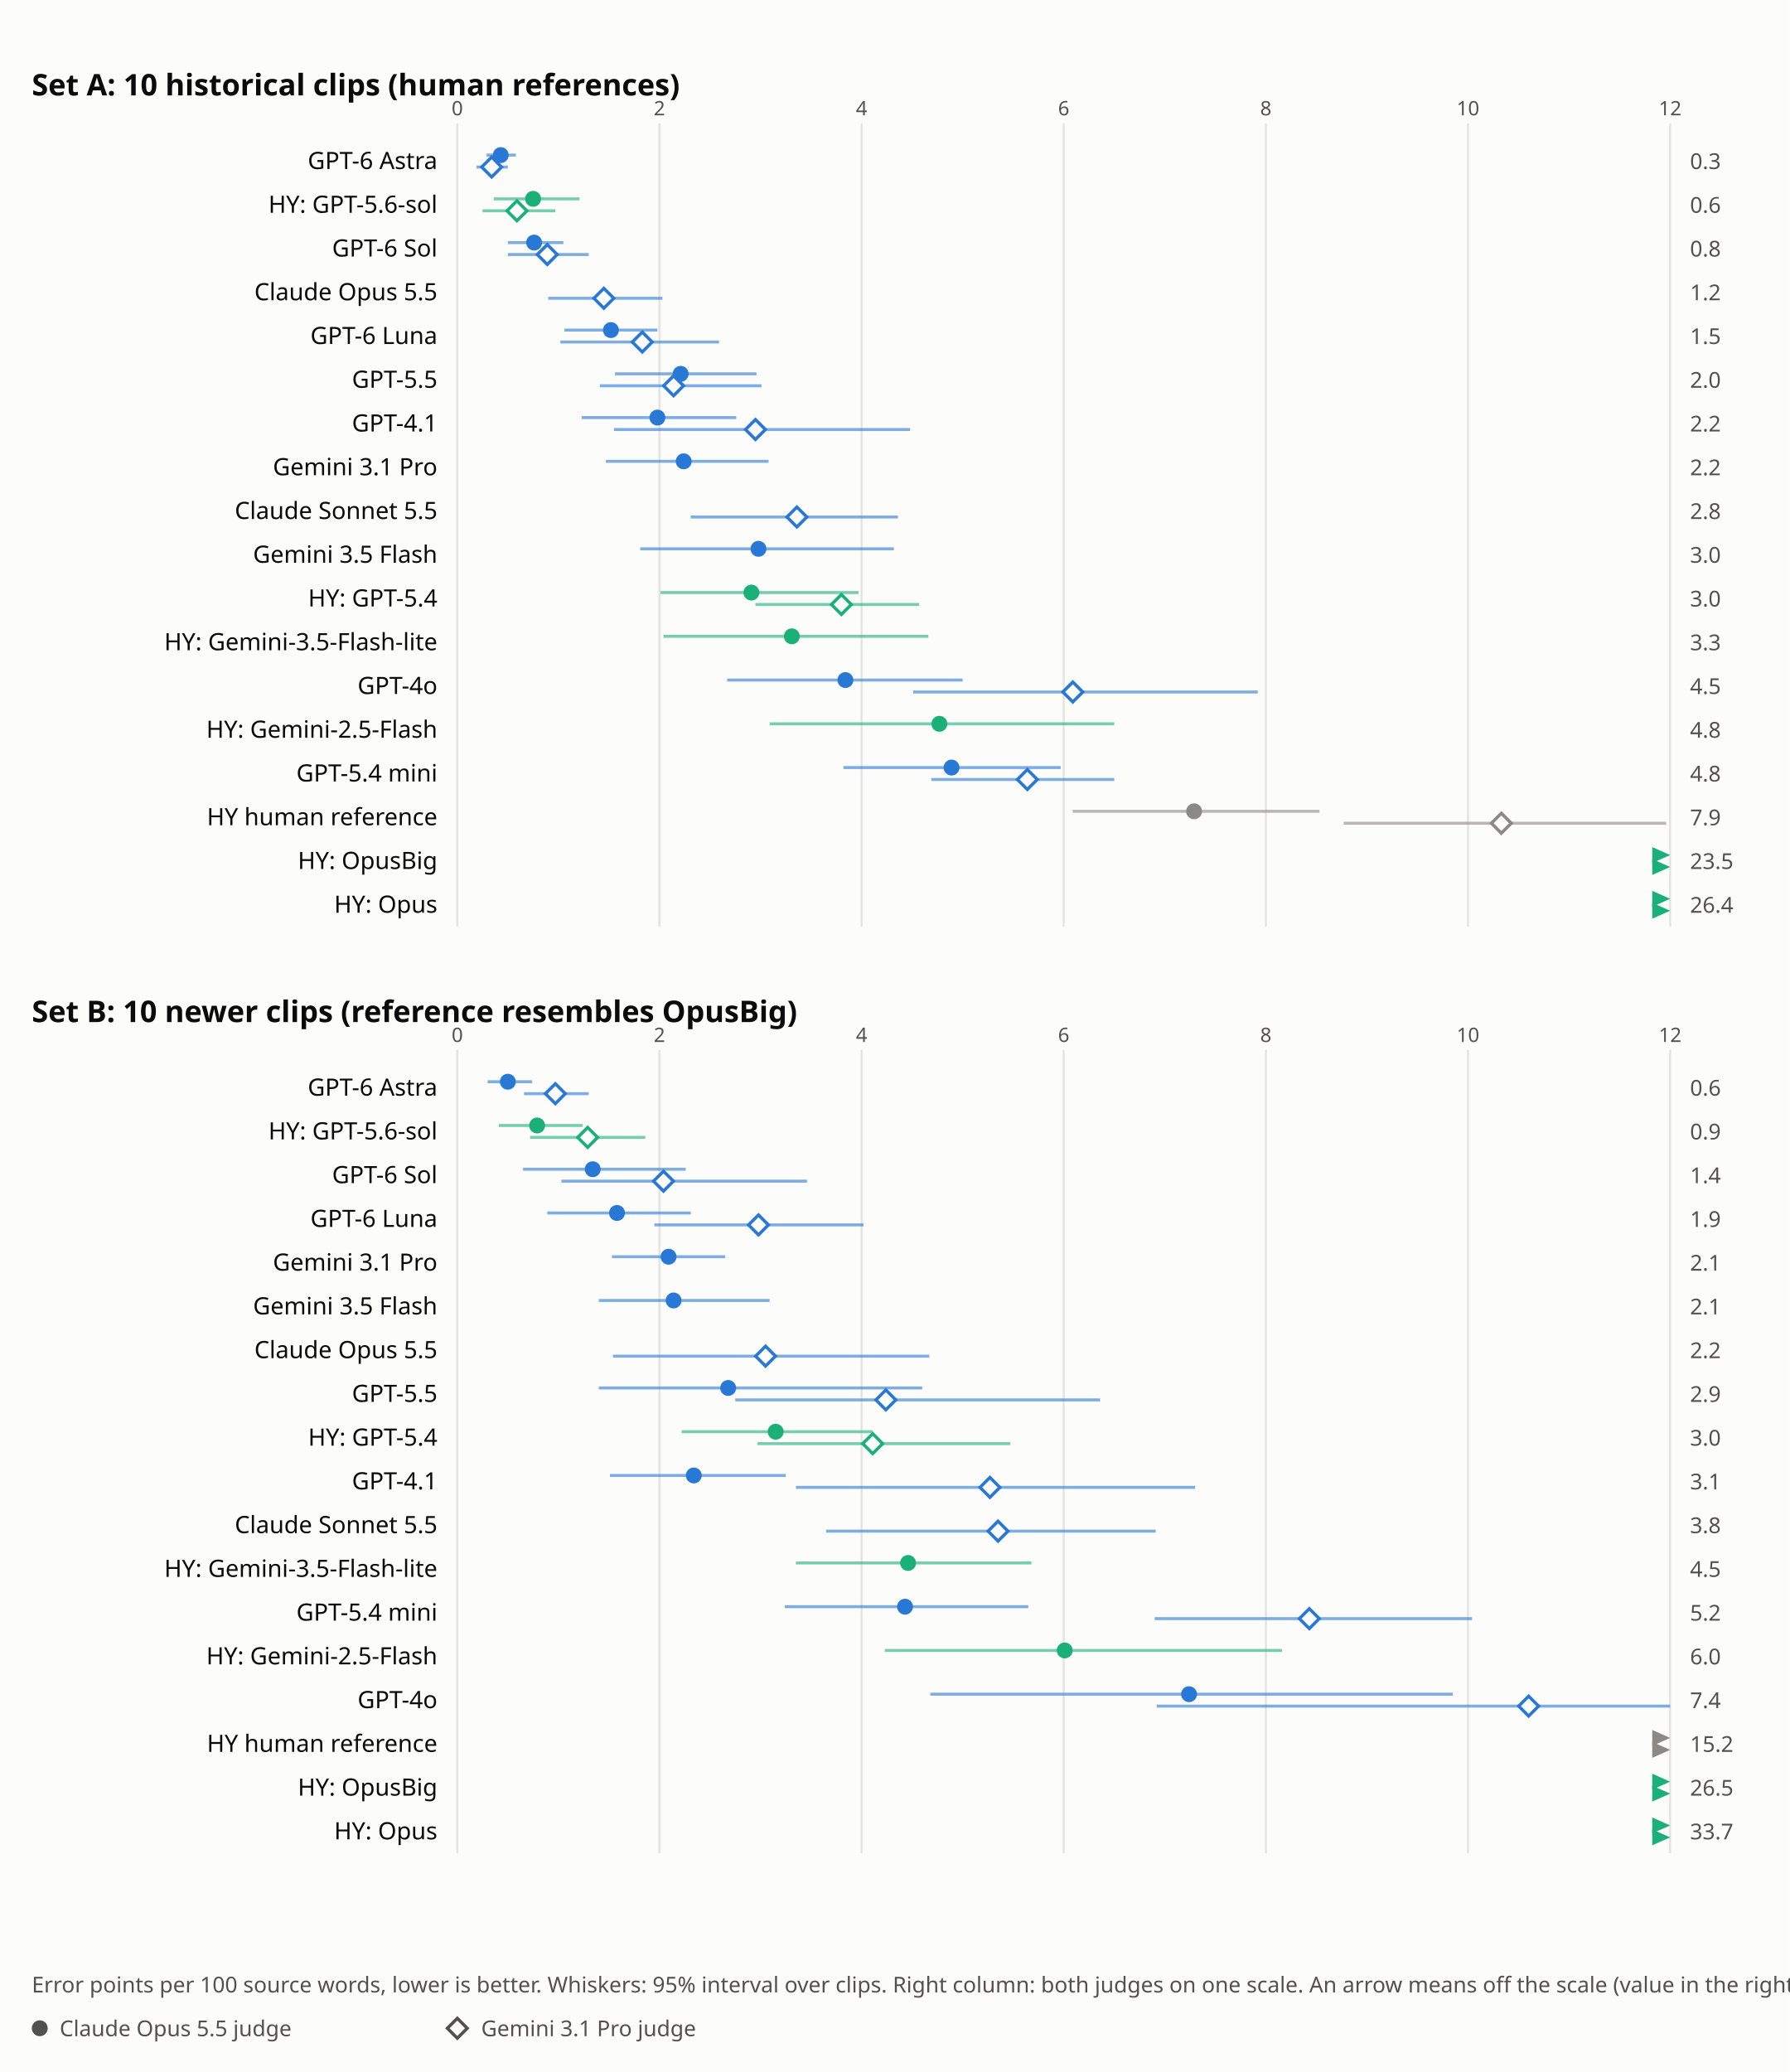
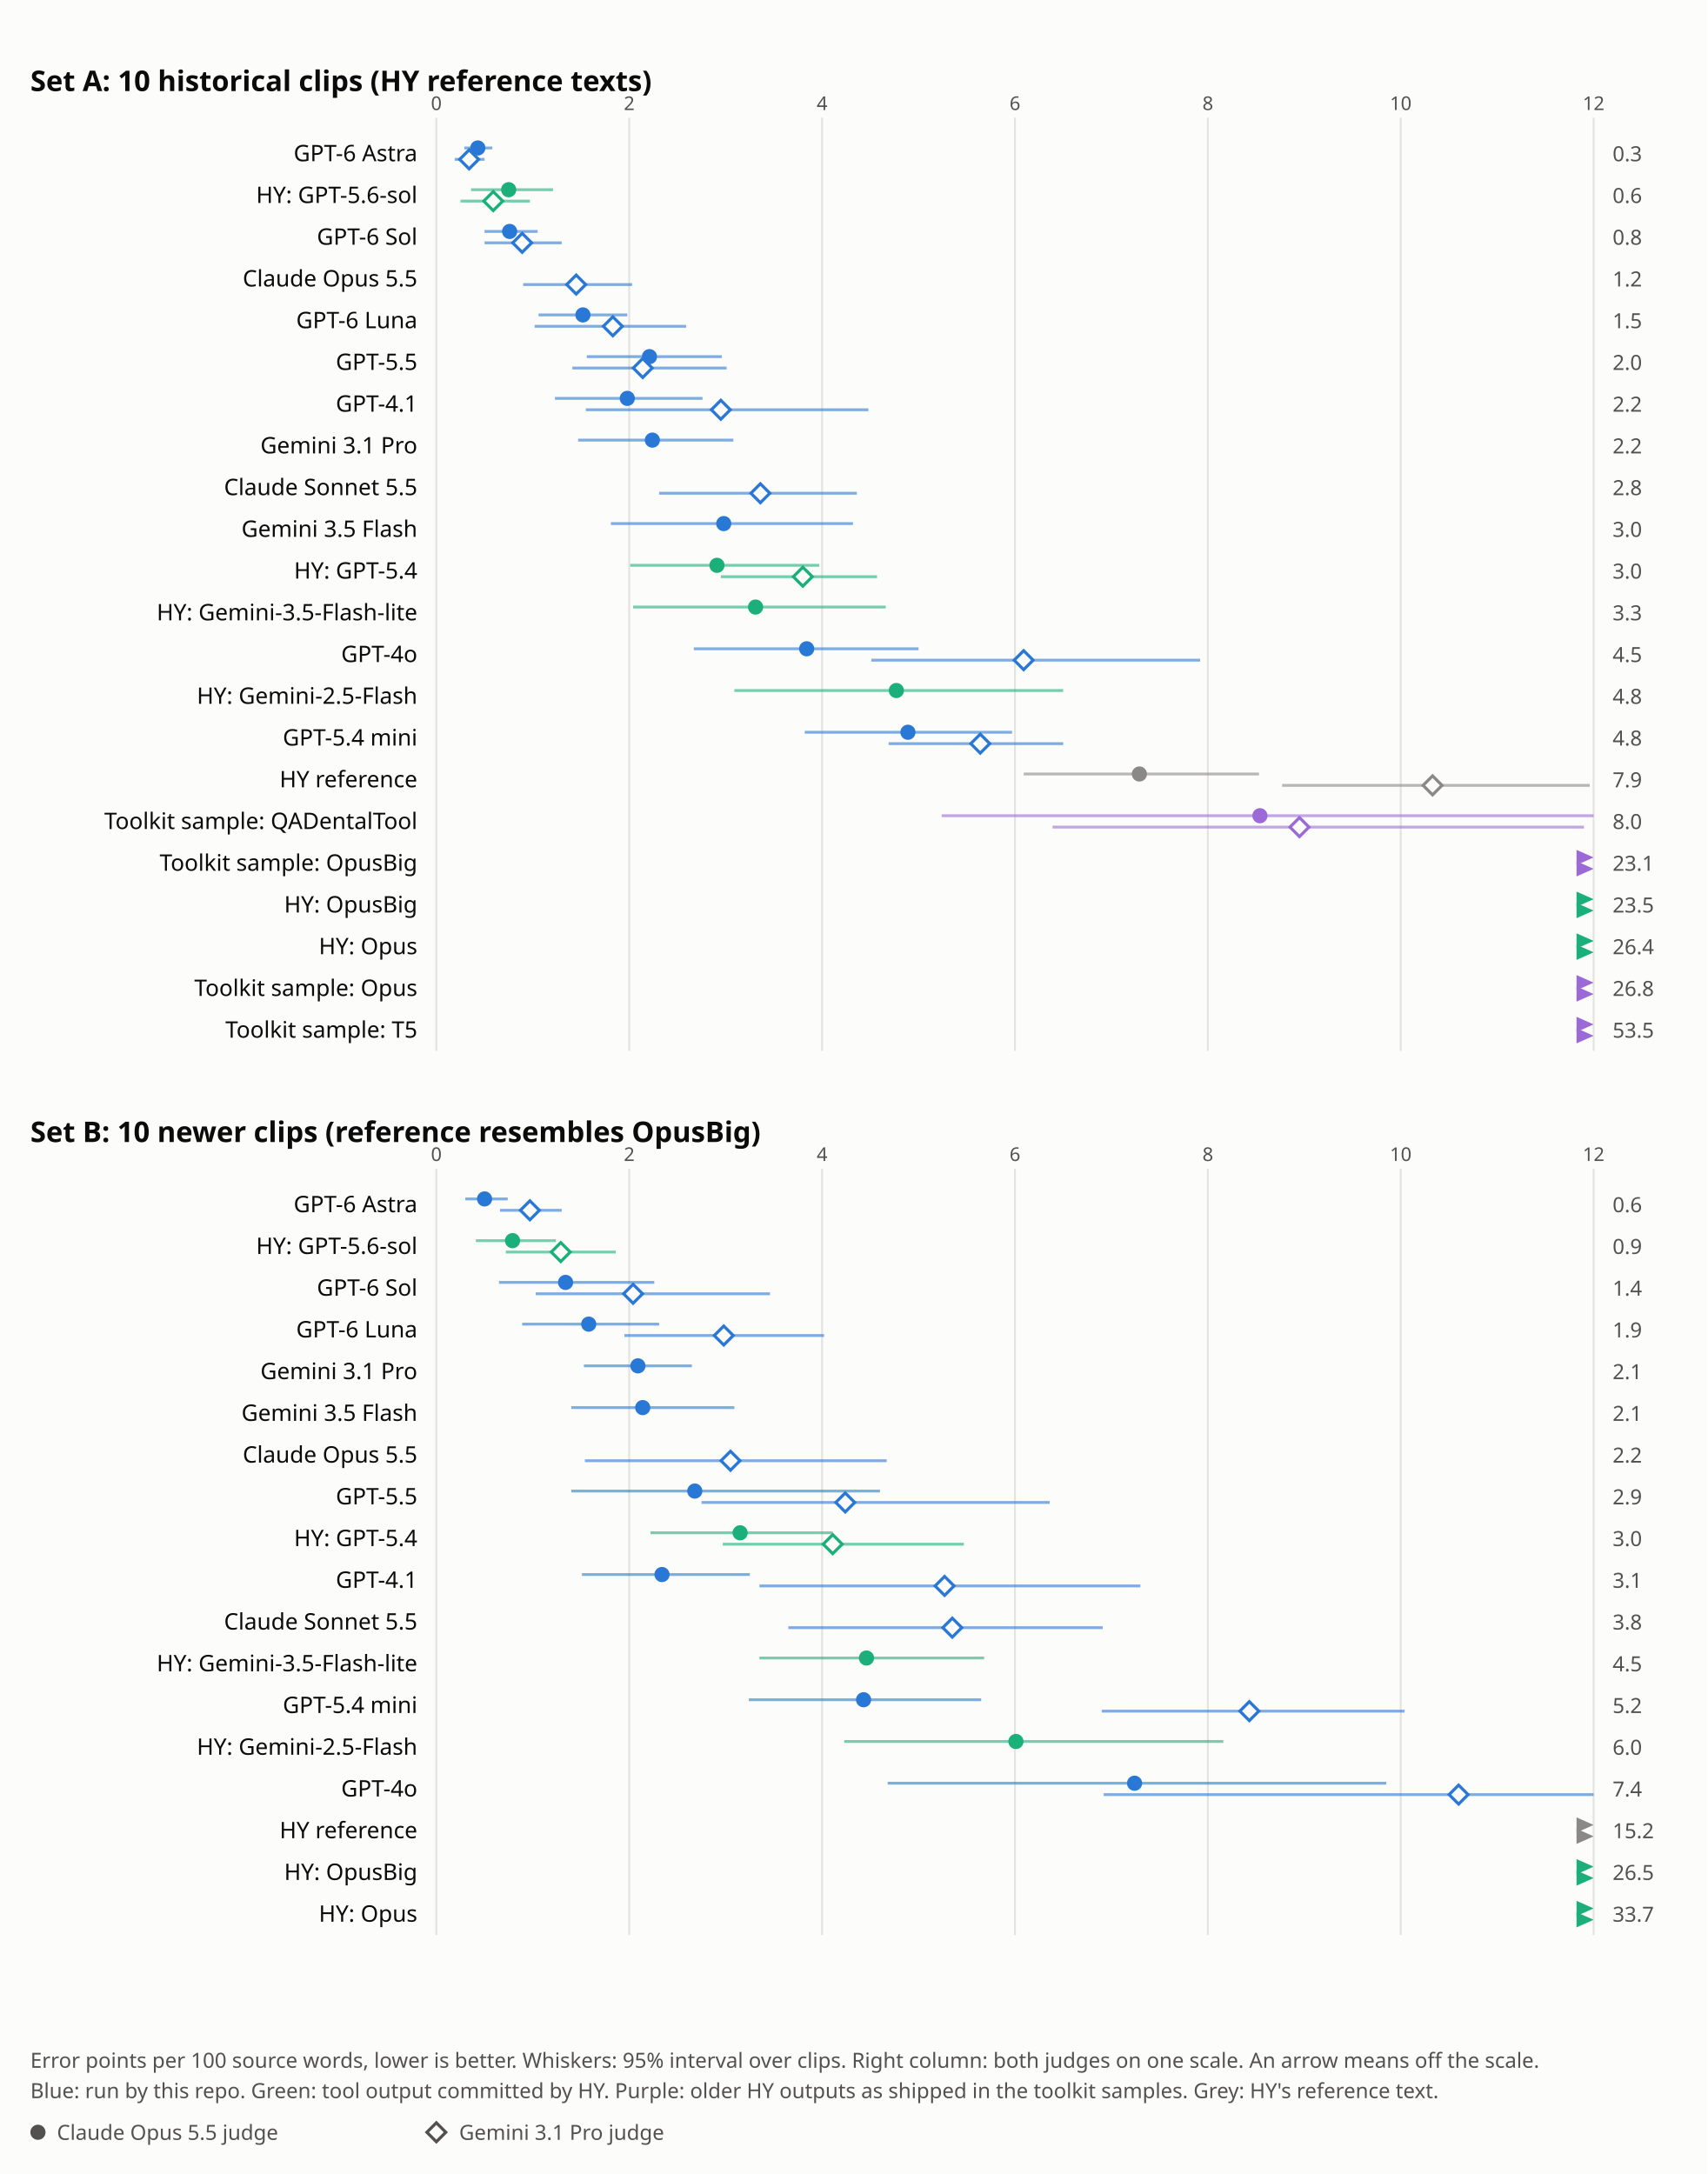
- <svg xmlns="http://www.w3.org/2000/svg" viewBox="0 0 900 1042" role="img" aria-label="MQM error points per 100 source words by model, per judge, sets A and B" font-family="system-ui, sans-serif">
+ <svg xmlns="http://www.w3.org/2000/svg" viewBox="0 0 900 1146" role="img" aria-label="MQM error points per 100 source words by model, per judge, sets A and B" font-family="system-ui, sans-serif">
  <rect width="100%" height="100%" fill="#fcfcfb" />
-   <text x="16" y="48" font-size="15" font-weight="600" fill="#0b0b0b">Set A: 10 historical clips (human references)</text>
-   <line x1="230.0" y1="62" x2="230.0" y2="466" stroke="#e4e3df" />
+   <text x="16" y="48" font-size="15" font-weight="600" fill="#0b0b0b">Set A: 10 historical clips (HY reference texts)</text>
+   <line x1="230.0" y1="62" x2="230.0" y2="554" stroke="#e4e3df" />
  <text x="230.0" y="58" font-size="10" fill="#52514e" text-anchor="middle">0</text>
-   <line x1="331.667" y1="62" x2="331.667" y2="466" stroke="#e4e3df" />
+   <line x1="331.667" y1="62" x2="331.667" y2="554" stroke="#e4e3df" />
  <text x="331.667" y="58" font-size="10" fill="#52514e" text-anchor="middle">2</text>
-   <line x1="433.333" y1="62" x2="433.333" y2="466" stroke="#e4e3df" />
+   <line x1="433.333" y1="62" x2="433.333" y2="554" stroke="#e4e3df" />
  <text x="433.333" y="58" font-size="10" fill="#52514e" text-anchor="middle">4</text>
-   <line x1="535.0" y1="62" x2="535.0" y2="466" stroke="#e4e3df" />
+   <line x1="535.0" y1="62" x2="535.0" y2="554" stroke="#e4e3df" />
  <text x="535.0" y="58" font-size="10" fill="#52514e" text-anchor="middle">6</text>
-   <line x1="636.667" y1="62" x2="636.667" y2="466" stroke="#e4e3df" />
+   <line x1="636.667" y1="62" x2="636.667" y2="554" stroke="#e4e3df" />
  <text x="636.667" y="58" font-size="10" fill="#52514e" text-anchor="middle">8</text>
-   <line x1="738.333" y1="62" x2="738.333" y2="466" stroke="#e4e3df" />
+   <line x1="738.333" y1="62" x2="738.333" y2="554" stroke="#e4e3df" />
  <text x="738.333" y="58" font-size="10" fill="#52514e" text-anchor="middle">10</text>
-   <line x1="840.0" y1="62" x2="840.0" y2="466" stroke="#e4e3df" />
+   <line x1="840.0" y1="62" x2="840.0" y2="554" stroke="#e4e3df" />
  <text x="840.0" y="58" font-size="10" fill="#52514e" text-anchor="middle">12</text>
  <text x="220" y="85.0" font-size="12" fill="#0b0b0b" text-anchor="end">GPT-6 Astra</text>
  <line x1="244.742" y1="78.0" x2="259.483" y2="78.0" stroke="#2a78d6" stroke-width="1.5" opacity="0.6" />
  <circle cx="251.858" cy="78.0" r="4" fill="#2a78d6" />
  <line x1="239.658" y1="84.0" x2="255.417" y2="84.0" stroke="#2a78d6" stroke-width="1.5" opacity="0.6" />
  <path d="M247.283 79.0 L252.283 84.0 L247.283 89.0 L242.283 84.0 Z" fill="#fcfcfb" stroke="#2a78d6" stroke-width="1.6" />
  <text x="850" y="85.0" font-size="11" fill="#52514e">0.3</text>
  <text x="220" y="107.0" font-size="12" fill="#0b0b0b" text-anchor="end">HY: GPT-5.6-sol</text>
  <line x1="248.3" y1="100.0" x2="291.508" y2="100.0" stroke="#1baf7a" stroke-width="1.5" opacity="0.6" />
  <circle cx="268.125" cy="100.0" r="4" fill="#1baf7a" />
  <line x1="242.708" y1="106.0" x2="279.308" y2="106.0" stroke="#1baf7a" stroke-width="1.5" opacity="0.6" />
  <path d="M259.992 101.0 L264.992 106.0 L259.992 111.0 L254.992 106.0 Z" fill="#fcfcfb" stroke="#1baf7a" stroke-width="1.6" />
  <text x="850" y="107.0" font-size="11" fill="#52514e">0.6</text>
  <text x="220" y="129.0" font-size="12" fill="#0b0b0b" text-anchor="end">GPT-6 Sol</text>
  <line x1="255.417" y1="122.0" x2="283.375" y2="122.0" stroke="#2a78d6" stroke-width="1.5" opacity="0.6" />
  <circle cx="268.633" cy="122.0" r="4" fill="#2a78d6" />
  <line x1="255.417" y1="128.0" x2="296.083" y2="128.0" stroke="#2a78d6" stroke-width="1.5" opacity="0.6" />
  <path d="M275.242 123.0 L280.242 128.0 L275.242 133.0 L270.242 128.0 Z" fill="#fcfcfb" stroke="#2a78d6" stroke-width="1.6" />
  <text x="850" y="129.0" font-size="11" fill="#52514e">0.8</text>
  <text x="220" y="151.0" font-size="12" fill="#0b0b0b" text-anchor="end">Claude Opus 5.5</text>
  <line x1="275.75" y1="150.0" x2="333.192" y2="150.0" stroke="#2a78d6" stroke-width="1.5" opacity="0.6" />
  <path d="M303.708 145.0 L308.708 150.0 L303.708 155.0 L298.708 150.0 Z" fill="#fcfcfb" stroke="#2a78d6" stroke-width="1.6" />
  <text x="850" y="151.0" font-size="11" fill="#52514e">1.2</text>
  <text x="220" y="173.0" font-size="12" fill="#0b0b0b" text-anchor="end">GPT-6 Luna</text>
  <line x1="283.883" y1="166.0" x2="330.65" y2="166.0" stroke="#2a78d6" stroke-width="1.5" opacity="0.6" />
  <circle cx="307.267" cy="166.0" r="4" fill="#2a78d6" />
  <line x1="281.85" y1="172.0" x2="361.658" y2="172.0" stroke="#2a78d6" stroke-width="1.5" opacity="0.6" />
  <path d="M323.025 167.0 L328.025 172.0 L323.025 177.0 L318.025 172.0 Z" fill="#fcfcfb" stroke="#2a78d6" stroke-width="1.6" />
  <text x="850" y="173.0" font-size="11" fill="#52514e">1.5</text>
  <text x="220" y="195.0" font-size="12" fill="#0b0b0b" text-anchor="end">GPT-5.5</text>
  <line x1="309.3" y1="188.0" x2="380.467" y2="188.0" stroke="#2a78d6" stroke-width="1.5" opacity="0.6" />
  <circle cx="342.342" cy="188.0" r="4" fill="#2a78d6" />
  <line x1="301.675" y1="194.0" x2="383.008" y2="194.0" stroke="#2a78d6" stroke-width="1.5" opacity="0.6" />
  <path d="M338.783 189.0 L343.783 194.0 L338.783 199.0 L333.783 194.0 Z" fill="#fcfcfb" stroke="#2a78d6" stroke-width="1.6" />
  <text x="850" y="195.0" font-size="11" fill="#52514e">2.0</text>
  <text x="220" y="217.0" font-size="12" fill="#0b0b0b" text-anchor="end">GPT-4.1</text>
  <line x1="292.525" y1="210.0" x2="370.3" y2="210.0" stroke="#2a78d6" stroke-width="1.5" opacity="0.6" />
  <circle cx="330.65" cy="210.0" r="4" fill="#2a78d6" />
  <line x1="308.792" y1="216.0" x2="457.733" y2="216.0" stroke="#2a78d6" stroke-width="1.5" opacity="0.6" />
  <path d="M379.958 211.0 L384.958 216.0 L379.958 221.0 L374.958 216.0 Z" fill="#fcfcfb" stroke="#2a78d6" stroke-width="1.6" />
  <text x="850" y="217.0" font-size="11" fill="#52514e">2.2</text>
  <text x="220" y="239.0" font-size="12" fill="#0b0b0b" text-anchor="end">Gemini 3.1 Pro</text>
  <line x1="304.725" y1="232.0" x2="386.567" y2="232.0" stroke="#2a78d6" stroke-width="1.5" opacity="0.6" />
  <circle cx="343.867" cy="232.0" r="4" fill="#2a78d6" />
  <text x="850" y="239.0" font-size="11" fill="#52514e">2.2</text>
  <text x="220" y="261.0" font-size="12" fill="#0b0b0b" text-anchor="end">Claude Sonnet 5.5</text>
  <line x1="347.425" y1="260.0" x2="451.633" y2="260.0" stroke="#2a78d6" stroke-width="1.5" opacity="0.6" />
  <path d="M400.8 255.0 L405.8 260.0 L400.8 265.0 L395.8 260.0 Z" fill="#fcfcfb" stroke="#2a78d6" stroke-width="1.6" />
  <text x="850" y="261.0" font-size="11" fill="#52514e">2.8</text>
  <text x="220" y="283.0" font-size="12" fill="#0b0b0b" text-anchor="end">Gemini 3.5 Flash</text>
  <line x1="322.008" y1="276.0" x2="449.6" y2="276.0" stroke="#2a78d6" stroke-width="1.5" opacity="0.6" />
  <circle cx="381.483" cy="276.0" r="4" fill="#2a78d6" />
  <text x="850" y="283.0" font-size="11" fill="#52514e">3.0</text>
  <text x="220" y="305.0" font-size="12" fill="#0b0b0b" text-anchor="end">HY: GPT-5.4</text>
  <line x1="332.175" y1="298.0" x2="431.808" y2="298.0" stroke="#1baf7a" stroke-width="1.5" opacity="0.6" />
  <circle cx="377.925" cy="298.0" r="4" fill="#1baf7a" />
  <line x1="379.958" y1="304.0" x2="462.308" y2="304.0" stroke="#1baf7a" stroke-width="1.5" opacity="0.6" />
  <path d="M423.167 299.0 L428.167 304.0 L423.167 309.0 L418.167 304.0 Z" fill="#fcfcfb" stroke="#1baf7a" stroke-width="1.6" />
  <text x="850" y="305.0" font-size="11" fill="#52514e">3.0</text>
  <text x="220" y="327.0" font-size="12" fill="#0b0b0b" text-anchor="end">HY: Gemini-3.5-Flash-lite</text>
  <line x1="333.7" y1="320.0" x2="466.883" y2="320.0" stroke="#1baf7a" stroke-width="1.5" opacity="0.6" />
  <circle cx="398.258" cy="320.0" r="4" fill="#1baf7a" />
  <text x="850" y="327.0" font-size="11" fill="#52514e">3.3</text>
  <text x="220" y="349.0" font-size="12" fill="#0b0b0b" text-anchor="end">GPT-4o</text>
  <line x1="365.725" y1="342.0" x2="484.167" y2="342.0" stroke="#2a78d6" stroke-width="1.5" opacity="0.6" />
  <circle cx="425.2" cy="342.0" r="4" fill="#2a78d6" />
  <line x1="459.258" y1="348.0" x2="632.6" y2="348.0" stroke="#2a78d6" stroke-width="1.5" opacity="0.6" />
  <path d="M539.575 343.0 L544.575 348.0 L539.575 353.0 L534.575 348.0 Z" fill="#fcfcfb" stroke="#2a78d6" stroke-width="1.6" />
  <text x="850" y="349.0" font-size="11" fill="#52514e">4.5</text>
  <text x="220" y="371.0" font-size="12" fill="#0b0b0b" text-anchor="end">HY: Gemini-2.5-Flash</text>
  <line x1="387.075" y1="364.0" x2="560.417" y2="364.0" stroke="#1baf7a" stroke-width="1.5" opacity="0.6" />
  <circle cx="472.475" cy="364.0" r="4" fill="#1baf7a" />
  <text x="850" y="371.0" font-size="11" fill="#52514e">4.8</text>
  <text x="220" y="393.0" font-size="12" fill="#0b0b0b" text-anchor="end">GPT-5.4 mini</text>
  <line x1="424.183" y1="386.0" x2="533.475" y2="386.0" stroke="#2a78d6" stroke-width="1.5" opacity="0.6" />
  <circle cx="478.575" cy="386.0" r="4" fill="#2a78d6" />
  <line x1="468.408" y1="392.0" x2="560.417" y2="392.0" stroke="#2a78d6" stroke-width="1.5" opacity="0.6" />
  <path d="M516.7 387.0 L521.7 392.0 L516.7 397.0 L511.7 392.0 Z" fill="#fcfcfb" stroke="#2a78d6" stroke-width="1.6" />
  <text x="850" y="393.0" font-size="11" fill="#52514e">4.8</text>
-   <text x="220" y="415.0" font-size="12" fill="#0b0b0b" text-anchor="end">HY human reference</text>
+   <text x="220" y="415.0" font-size="12" fill="#0b0b0b" text-anchor="end">HY reference</text>
  <line x1="539.575" y1="408.0" x2="663.608" y2="408.0" stroke="#8a8985" stroke-width="1.5" opacity="0.6" />
  <circle cx="600.575" cy="408.0" r="4" fill="#8a8985" />
  <line x1="675.808" y1="414.0" x2="837.967" y2="414.0" stroke="#8a8985" stroke-width="1.5" opacity="0.6" />
  <path d="M755.108 409.0 L760.108 414.0 L755.108 419.0 L750.108 414.0 Z" fill="#fcfcfb" stroke="#8a8985" stroke-width="1.6" />
  <text x="850" y="415.0" font-size="11" fill="#52514e">7.9</text>
-   <text x="220" y="437.0" font-size="12" fill="#0b0b0b" text-anchor="end">HY: OpusBig</text>
-   <line x1="840.0" y1="430.0" x2="840.0" y2="430.0" stroke="#1baf7a" stroke-width="1.5" opacity="0.6" />
-   <path d="M831.0 426.0 L840.0 430.0 L831.0 434.0 Z" fill="#1baf7a" />
-   <line x1="840.0" y1="436.0" x2="840.0" y2="436.0" stroke="#1baf7a" stroke-width="1.5" opacity="0.6" />
-   <path d="M831.0 432.0 L840.0 436.0 L831.0 440.0 Z" fill="#1baf7a" />
-   <text x="850" y="437.0" font-size="11" fill="#52514e">23.5</text>
-   <text x="220" y="459.0" font-size="12" fill="#0b0b0b" text-anchor="end">HY: Opus</text>
-   <line x1="840.0" y1="452.0" x2="840.0" y2="452.0" stroke="#1baf7a" stroke-width="1.5" opacity="0.6" />
-   <path d="M831.0 448.0 L840.0 452.0 L831.0 456.0 Z" fill="#1baf7a" />
-   <line x1="840.0" y1="458.0" x2="840.0" y2="458.0" stroke="#1baf7a" stroke-width="1.5" opacity="0.6" />
-   <path d="M831.0 454.0 L840.0 458.0 L831.0 462.0 Z" fill="#1baf7a" />
-   <text x="850" y="459.0" font-size="11" fill="#52514e">26.4</text>
-   <text x="16" y="514" font-size="15" font-weight="600" fill="#0b0b0b">Set B: 10 newer clips (reference resembles OpusBig)</text>
-   <line x1="230.0" y1="528" x2="230.0" y2="932" stroke="#e4e3df" />
-   <text x="230.0" y="524" font-size="10" fill="#52514e" text-anchor="middle">0</text>
-   <line x1="331.667" y1="528" x2="331.667" y2="932" stroke="#e4e3df" />
-   <text x="331.667" y="524" font-size="10" fill="#52514e" text-anchor="middle">2</text>
-   <line x1="433.333" y1="528" x2="433.333" y2="932" stroke="#e4e3df" />
-   <text x="433.333" y="524" font-size="10" fill="#52514e" text-anchor="middle">4</text>
-   <line x1="535.0" y1="528" x2="535.0" y2="932" stroke="#e4e3df" />
-   <text x="535.0" y="524" font-size="10" fill="#52514e" text-anchor="middle">6</text>
-   <line x1="636.667" y1="528" x2="636.667" y2="932" stroke="#e4e3df" />
-   <text x="636.667" y="524" font-size="10" fill="#52514e" text-anchor="middle">8</text>
-   <line x1="738.333" y1="528" x2="738.333" y2="932" stroke="#e4e3df" />
-   <text x="738.333" y="524" font-size="10" fill="#52514e" text-anchor="middle">10</text>
-   <line x1="840.0" y1="528" x2="840.0" y2="932" stroke="#e4e3df" />
-   <text x="840.0" y="524" font-size="10" fill="#52514e" text-anchor="middle">12</text>
-   <text x="220" y="551.0" font-size="12" fill="#0b0b0b" text-anchor="end">GPT-6 Astra</text>
-   <line x1="245.25" y1="544.0" x2="267.617" y2="544.0" stroke="#2a78d6" stroke-width="1.5" opacity="0.6" />
-   <circle cx="255.417" cy="544.0" r="4" fill="#2a78d6" />
-   <line x1="263.55" y1="550.0" x2="296.083" y2="550.0" stroke="#2a78d6" stroke-width="1.5" opacity="0.6" />
-   <path d="M279.308 545.0 L284.308 550.0 L279.308 555.0 L274.308 550.0 Z" fill="#fcfcfb" stroke="#2a78d6" stroke-width="1.6" />
-   <text x="850" y="551.0" font-size="11" fill="#52514e">0.6</text>
-   <text x="220" y="573.0" font-size="12" fill="#0b0b0b" text-anchor="end">HY: GPT-5.6-sol</text>
-   <line x1="250.842" y1="566.0" x2="293.033" y2="566.0" stroke="#1baf7a" stroke-width="1.5" opacity="0.6" />
-   <circle cx="270.158" cy="566.0" r="4" fill="#1baf7a" />
-   <line x1="266.6" y1="572.0" x2="324.55" y2="572.0" stroke="#1baf7a" stroke-width="1.5" opacity="0.6" />
-   <path d="M295.575 567.0 L300.575 572.0 L295.575 577.0 L290.575 572.0 Z" fill="#fcfcfb" stroke="#1baf7a" stroke-width="1.6" />
-   <text x="850" y="573.0" font-size="11" fill="#52514e">0.9</text>
-   <text x="220" y="595.0" font-size="12" fill="#0b0b0b" text-anchor="end">GPT-6 Sol</text>
-   <line x1="263.042" y1="588.0" x2="344.883" y2="588.0" stroke="#2a78d6" stroke-width="1.5" opacity="0.6" />
-   <circle cx="298.117" cy="588.0" r="4" fill="#2a78d6" />
-   <line x1="282.358" y1="594.0" x2="405.883" y2="594.0" stroke="#2a78d6" stroke-width="1.5" opacity="0.6" />
-   <path d="M333.7 589.0 L338.7 594.0 L333.7 599.0 L328.7 594.0 Z" fill="#fcfcfb" stroke="#2a78d6" stroke-width="1.6" />
-   <text x="850" y="595.0" font-size="11" fill="#52514e">1.4</text>
-   <text x="220" y="617.0" font-size="12" fill="#0b0b0b" text-anchor="end">GPT-6 Luna</text>
-   <line x1="275.242" y1="610.0" x2="347.425" y2="610.0" stroke="#2a78d6" stroke-width="1.5" opacity="0.6" />
-   <circle cx="310.317" cy="610.0" r="4" fill="#2a78d6" />
-   <line x1="329.125" y1="616.0" x2="434.35" y2="616.0" stroke="#2a78d6" stroke-width="1.5" opacity="0.6" />
-   <path d="M381.483 611.0 L386.483 616.0 L381.483 621.0 L376.483 616.0 Z" fill="#fcfcfb" stroke="#2a78d6" stroke-width="1.6" />
-   <text x="850" y="617.0" font-size="11" fill="#52514e">1.9</text>
-   <text x="220" y="639.0" font-size="12" fill="#0b0b0b" text-anchor="end">Gemini 3.1 Pro</text>
-   <line x1="307.775" y1="632.0" x2="364.708" y2="632.0" stroke="#2a78d6" stroke-width="1.5" opacity="0.6" />
-   <circle cx="336.242" cy="632.0" r="4" fill="#2a78d6" />
-   <text x="850" y="639.0" font-size="11" fill="#52514e">2.1</text>
-   <text x="220" y="661.0" font-size="12" fill="#0b0b0b" text-anchor="end">Gemini 3.5 Flash</text>
-   <line x1="301.167" y1="654.0" x2="387.075" y2="654.0" stroke="#2a78d6" stroke-width="1.5" opacity="0.6" />
-   <circle cx="338.783" cy="654.0" r="4" fill="#2a78d6" />
-   <text x="850" y="661.0" font-size="11" fill="#52514e">2.1</text>
-   <text x="220" y="683.0" font-size="12" fill="#0b0b0b" text-anchor="end">Claude Opus 5.5</text>
-   <line x1="308.283" y1="682.0" x2="467.392" y2="682.0" stroke="#2a78d6" stroke-width="1.5" opacity="0.6" />
-   <path d="M385.042 677.0 L390.042 682.0 L385.042 687.0 L380.042 682.0 Z" fill="#fcfcfb" stroke="#2a78d6" stroke-width="1.6" />
-   <text x="850" y="683.0" font-size="11" fill="#52514e">2.2</text>
-   <text x="220" y="705.0" font-size="12" fill="#0b0b0b" text-anchor="end">GPT-5.5</text>
-   <line x1="301.167" y1="698.0" x2="463.833" y2="698.0" stroke="#2a78d6" stroke-width="1.5" opacity="0.6" />
-   <circle cx="366.233" cy="698.0" r="4" fill="#2a78d6" />
-   <line x1="369.792" y1="704.0" x2="553.3" y2="704.0" stroke="#2a78d6" stroke-width="1.5" opacity="0.6" />
-   <path d="M445.533 699.0 L450.533 704.0 L445.533 709.0 L440.533 704.0 Z" fill="#fcfcfb" stroke="#2a78d6" stroke-width="1.6" />
-   <text x="850" y="705.0" font-size="11" fill="#52514e">2.9</text>
-   <text x="220" y="727.0" font-size="12" fill="#0b0b0b" text-anchor="end">HY: GPT-5.4</text>
-   <line x1="342.85" y1="720.0" x2="438.925" y2="720.0" stroke="#1baf7a" stroke-width="1.5" opacity="0.6" />
-   <circle cx="390.125" cy="720.0" r="4" fill="#1baf7a" />
-   <line x1="380.975" y1="726.0" x2="508.058" y2="726.0" stroke="#1baf7a" stroke-width="1.5" opacity="0.6" />
-   <path d="M438.925 721.0 L443.925 726.0 L438.925 731.0 L433.925 726.0 Z" fill="#fcfcfb" stroke="#1baf7a" stroke-width="1.6" />
-   <text x="850" y="727.0" font-size="11" fill="#52514e">3.0</text>
-   <text x="220" y="749.0" font-size="12" fill="#0b0b0b" text-anchor="end">GPT-4.1</text>
-   <line x1="306.758" y1="742.0" x2="395.208" y2="742.0" stroke="#2a78d6" stroke-width="1.5" opacity="0.6" />
-   <circle cx="348.95" cy="742.0" r="4" fill="#2a78d6" />
-   <line x1="400.292" y1="748.0" x2="601.083" y2="748.0" stroke="#2a78d6" stroke-width="1.5" opacity="0.6" />
-   <path d="M497.892 743.0 L502.892 748.0 L497.892 753.0 L492.892 748.0 Z" fill="#fcfcfb" stroke="#2a78d6" stroke-width="1.6" />
-   <text x="850" y="749.0" font-size="11" fill="#52514e">3.1</text>
-   <text x="220" y="771.0" font-size="12" fill="#0b0b0b" text-anchor="end">Claude Sonnet 5.5</text>
-   <line x1="415.542" y1="770.0" x2="581.258" y2="770.0" stroke="#2a78d6" stroke-width="1.5" opacity="0.6" />
-   <path d="M501.958 765.0 L506.958 770.0 L501.958 775.0 L496.958 770.0 Z" fill="#fcfcfb" stroke="#2a78d6" stroke-width="1.6" />
-   <text x="850" y="771.0" font-size="11" fill="#52514e">3.8</text>
-   <text x="220" y="793.0" font-size="12" fill="#0b0b0b" text-anchor="end">HY: Gemini-3.5-Flash-lite</text>
-   <line x1="400.292" y1="786.0" x2="518.733" y2="786.0" stroke="#1baf7a" stroke-width="1.5" opacity="0.6" />
-   <circle cx="456.717" cy="786.0" r="4" fill="#1baf7a" />
-   <text x="850" y="793.0" font-size="11" fill="#52514e">4.5</text>
-   <text x="220" y="815.0" font-size="12" fill="#0b0b0b" text-anchor="end">GPT-5.4 mini</text>
-   <line x1="394.7" y1="808.0" x2="517.208" y2="808.0" stroke="#2a78d6" stroke-width="1.5" opacity="0.6" />
-   <circle cx="455.192" cy="808.0" r="4" fill="#2a78d6" />
-   <line x1="580.75" y1="814.0" x2="740.367" y2="814.0" stroke="#2a78d6" stroke-width="1.5" opacity="0.6" />
-   <path d="M658.525 809.0 L663.525 814.0 L658.525 819.0 L653.525 814.0 Z" fill="#fcfcfb" stroke="#2a78d6" stroke-width="1.6" />
-   <text x="850" y="815.0" font-size="11" fill="#52514e">5.2</text>
-   <text x="220" y="837.0" font-size="12" fill="#0b0b0b" text-anchor="end">HY: Gemini-2.5-Flash</text>
-   <line x1="445.025" y1="830.0" x2="644.8" y2="830.0" stroke="#1baf7a" stroke-width="1.5" opacity="0.6" />
-   <circle cx="535.508" cy="830.0" r="4" fill="#1baf7a" />
-   <text x="850" y="837.0" font-size="11" fill="#52514e">6.0</text>
-   <text x="220" y="859.0" font-size="12" fill="#0b0b0b" text-anchor="end">GPT-4o</text>
-   <line x1="467.9" y1="852.0" x2="730.708" y2="852.0" stroke="#2a78d6" stroke-width="1.5" opacity="0.6" />
-   <circle cx="598.033" cy="852.0" r="4" fill="#2a78d6" />
-   <line x1="581.767" y1="858.0" x2="840.0" y2="858.0" stroke="#2a78d6" stroke-width="1.5" opacity="0.6" />
-   <path d="M768.833 853.0 L773.833 858.0 L768.833 863.0 L763.833 858.0 Z" fill="#fcfcfb" stroke="#2a78d6" stroke-width="1.6" />
-   <text x="850" y="859.0" font-size="11" fill="#52514e">7.4</text>
-   <text x="220" y="881.0" font-size="12" fill="#0b0b0b" text-anchor="end">HY human reference</text>
-   <line x1="840.0" y1="874.0" x2="840.0" y2="874.0" stroke="#8a8985" stroke-width="1.5" opacity="0.6" />
-   <path d="M831.0 870.0 L840.0 874.0 L831.0 878.0 Z" fill="#8a8985" />
-   <line x1="840.0" y1="880.0" x2="840.0" y2="880.0" stroke="#8a8985" stroke-width="1.5" opacity="0.6" />
-   <path d="M831.0 876.0 L840.0 880.0 L831.0 884.0 Z" fill="#8a8985" />
-   <text x="850" y="881.0" font-size="11" fill="#52514e">15.2</text>
-   <text x="220" y="903.0" font-size="12" fill="#0b0b0b" text-anchor="end">HY: OpusBig</text>
-   <line x1="840.0" y1="896.0" x2="840.0" y2="896.0" stroke="#1baf7a" stroke-width="1.5" opacity="0.6" />
-   <path d="M831.0 892.0 L840.0 896.0 L831.0 900.0 Z" fill="#1baf7a" />
-   <line x1="840.0" y1="902.0" x2="840.0" y2="902.0" stroke="#1baf7a" stroke-width="1.5" opacity="0.6" />
-   <path d="M831.0 898.0 L840.0 902.0 L831.0 906.0 Z" fill="#1baf7a" />
-   <text x="850" y="903.0" font-size="11" fill="#52514e">26.5</text>
-   <text x="220" y="925.0" font-size="12" fill="#0b0b0b" text-anchor="end">HY: Opus</text>
-   <line x1="840.0" y1="918.0" x2="840.0" y2="918.0" stroke="#1baf7a" stroke-width="1.5" opacity="0.6" />
-   <path d="M831.0 914.0 L840.0 918.0 L831.0 922.0 Z" fill="#1baf7a" />
-   <line x1="840.0" y1="924.0" x2="840.0" y2="924.0" stroke="#1baf7a" stroke-width="1.5" opacity="0.6" />
-   <path d="M831.0 920.0 L840.0 924.0 L831.0 928.0 Z" fill="#1baf7a" />
-   <text x="850" y="925.0" font-size="11" fill="#52514e">33.7</text>
-   <text x="16" y="1002" font-size="11" fill="#52514e">Error points per 100 source words, lower is better. Whiskers: 95% interval over clips. Right column: both judges on one scale. An arrow means off the scale (value in the right column). Blue: run by this repo. Green: tool output committed by HY. Grey: the human reference.</text>
-   <circle cx="20" cy="1020" r="4" fill="#52514e" />
-   <text x="30" y="1024" font-size="11" fill="#52514e">Claude Opus 5.5 judge</text>
-   <path d="M230 1015 l5 5 l-5 5 l-5 -5 Z" fill="#fcfcfb" stroke="#52514e" stroke-width="1.6" />
-   <text x="242" y="1024" font-size="11" fill="#52514e">Gemini 3.1 Pro judge</text>
+   <text x="220" y="437.0" font-size="12" fill="#0b0b0b" text-anchor="end">Toolkit sample: QADentalTool</text>
+   <line x1="496.367" y1="430.0" x2="840.0" y2="430.0" stroke="#9b6ad6" stroke-width="1.5" opacity="0.6" />
+   <circle cx="664.117" cy="430.0" r="4" fill="#9b6ad6" />
+   <line x1="554.825" y1="436.0" x2="834.917" y2="436.0" stroke="#9b6ad6" stroke-width="1.5" opacity="0.6" />
+   <path d="M684.958 431.0 L689.958 436.0 L684.958 441.0 L679.958 436.0 Z" fill="#fcfcfb" stroke="#9b6ad6" stroke-width="1.6" />
+   <text x="850" y="437.0" font-size="11" fill="#52514e">8.0</text>
+   <text x="220" y="459.0" font-size="12" fill="#0b0b0b" text-anchor="end">Toolkit sample: OpusBig</text>
+   <line x1="840.0" y1="452.0" x2="840.0" y2="452.0" stroke="#9b6ad6" stroke-width="1.5" opacity="0.6" />
+   <path d="M831.0 448.0 L840.0 452.0 L831.0 456.0 Z" fill="#9b6ad6" />
+   <line x1="840.0" y1="458.0" x2="840.0" y2="458.0" stroke="#9b6ad6" stroke-width="1.5" opacity="0.6" />
+   <path d="M831.0 454.0 L840.0 458.0 L831.0 462.0 Z" fill="#9b6ad6" />
+   <text x="850" y="459.0" font-size="11" fill="#52514e">23.1</text>
+   <text x="220" y="481.0" font-size="12" fill="#0b0b0b" text-anchor="end">HY: OpusBig</text>
+   <line x1="840.0" y1="474.0" x2="840.0" y2="474.0" stroke="#1baf7a" stroke-width="1.5" opacity="0.6" />
+   <path d="M831.0 470.0 L840.0 474.0 L831.0 478.0 Z" fill="#1baf7a" />
+   <line x1="840.0" y1="480.0" x2="840.0" y2="480.0" stroke="#1baf7a" stroke-width="1.5" opacity="0.6" />
+   <path d="M831.0 476.0 L840.0 480.0 L831.0 484.0 Z" fill="#1baf7a" />
+   <text x="850" y="481.0" font-size="11" fill="#52514e">23.5</text>
+   <text x="220" y="503.0" font-size="12" fill="#0b0b0b" text-anchor="end">HY: Opus</text>
+   <line x1="840.0" y1="496.0" x2="840.0" y2="496.0" stroke="#1baf7a" stroke-width="1.5" opacity="0.6" />
+   <path d="M831.0 492.0 L840.0 496.0 L831.0 500.0 Z" fill="#1baf7a" />
+   <line x1="840.0" y1="502.0" x2="840.0" y2="502.0" stroke="#1baf7a" stroke-width="1.5" opacity="0.6" />
+   <path d="M831.0 498.0 L840.0 502.0 L831.0 506.0 Z" fill="#1baf7a" />
+   <text x="850" y="503.0" font-size="11" fill="#52514e">26.4</text>
+   <text x="220" y="525.0" font-size="12" fill="#0b0b0b" text-anchor="end">Toolkit sample: Opus</text>
+   <line x1="840.0" y1="518.0" x2="840.0" y2="518.0" stroke="#9b6ad6" stroke-width="1.5" opacity="0.6" />
+   <path d="M831.0 514.0 L840.0 518.0 L831.0 522.0 Z" fill="#9b6ad6" />
+   <line x1="840.0" y1="524.0" x2="840.0" y2="524.0" stroke="#9b6ad6" stroke-width="1.5" opacity="0.6" />
+   <path d="M831.0 520.0 L840.0 524.0 L831.0 528.0 Z" fill="#9b6ad6" />
+   <text x="850" y="525.0" font-size="11" fill="#52514e">26.8</text>
+   <text x="220" y="547.0" font-size="12" fill="#0b0b0b" text-anchor="end">Toolkit sample: T5</text>
+   <line x1="840.0" y1="540.0" x2="840.0" y2="540.0" stroke="#9b6ad6" stroke-width="1.5" opacity="0.6" />
+   <path d="M831.0 536.0 L840.0 540.0 L831.0 544.0 Z" fill="#9b6ad6" />
+   <line x1="840.0" y1="546.0" x2="840.0" y2="546.0" stroke="#9b6ad6" stroke-width="1.5" opacity="0.6" />
+   <path d="M831.0 542.0 L840.0 546.0 L831.0 550.0 Z" fill="#9b6ad6" />
+   <text x="850" y="547.0" font-size="11" fill="#52514e">53.5</text>
+   <text x="16" y="602" font-size="15" font-weight="600" fill="#0b0b0b">Set B: 10 newer clips (reference resembles OpusBig)</text>
+   <line x1="230.0" y1="616" x2="230.0" y2="1020" stroke="#e4e3df" />
+   <text x="230.0" y="612" font-size="10" fill="#52514e" text-anchor="middle">0</text>
+   <line x1="331.667" y1="616" x2="331.667" y2="1020" stroke="#e4e3df" />
+   <text x="331.667" y="612" font-size="10" fill="#52514e" text-anchor="middle">2</text>
+   <line x1="433.333" y1="616" x2="433.333" y2="1020" stroke="#e4e3df" />
+   <text x="433.333" y="612" font-size="10" fill="#52514e" text-anchor="middle">4</text>
+   <line x1="535.0" y1="616" x2="535.0" y2="1020" stroke="#e4e3df" />
+   <text x="535.0" y="612" font-size="10" fill="#52514e" text-anchor="middle">6</text>
+   <line x1="636.667" y1="616" x2="636.667" y2="1020" stroke="#e4e3df" />
+   <text x="636.667" y="612" font-size="10" fill="#52514e" text-anchor="middle">8</text>
+   <line x1="738.333" y1="616" x2="738.333" y2="1020" stroke="#e4e3df" />
+   <text x="738.333" y="612" font-size="10" fill="#52514e" text-anchor="middle">10</text>
+   <line x1="840.0" y1="616" x2="840.0" y2="1020" stroke="#e4e3df" />
+   <text x="840.0" y="612" font-size="10" fill="#52514e" text-anchor="middle">12</text>
+   <text x="220" y="639.0" font-size="12" fill="#0b0b0b" text-anchor="end">GPT-6 Astra</text>
+   <line x1="245.25" y1="632.0" x2="267.617" y2="632.0" stroke="#2a78d6" stroke-width="1.5" opacity="0.6" />
+   <circle cx="255.417" cy="632.0" r="4" fill="#2a78d6" />
+   <line x1="263.55" y1="638.0" x2="296.083" y2="638.0" stroke="#2a78d6" stroke-width="1.5" opacity="0.6" />
+   <path d="M279.308 633.0 L284.308 638.0 L279.308 643.0 L274.308 638.0 Z" fill="#fcfcfb" stroke="#2a78d6" stroke-width="1.6" />
+   <text x="850" y="639.0" font-size="11" fill="#52514e">0.6</text>
+   <text x="220" y="661.0" font-size="12" fill="#0b0b0b" text-anchor="end">HY: GPT-5.6-sol</text>
+   <line x1="250.842" y1="654.0" x2="293.033" y2="654.0" stroke="#1baf7a" stroke-width="1.5" opacity="0.6" />
+   <circle cx="270.158" cy="654.0" r="4" fill="#1baf7a" />
+   <line x1="266.6" y1="660.0" x2="324.55" y2="660.0" stroke="#1baf7a" stroke-width="1.5" opacity="0.6" />
+   <path d="M295.575 655.0 L300.575 660.0 L295.575 665.0 L290.575 660.0 Z" fill="#fcfcfb" stroke="#1baf7a" stroke-width="1.6" />
+   <text x="850" y="661.0" font-size="11" fill="#52514e">0.9</text>
+   <text x="220" y="683.0" font-size="12" fill="#0b0b0b" text-anchor="end">GPT-6 Sol</text>
+   <line x1="263.042" y1="676.0" x2="344.883" y2="676.0" stroke="#2a78d6" stroke-width="1.5" opacity="0.6" />
+   <circle cx="298.117" cy="676.0" r="4" fill="#2a78d6" />
+   <line x1="282.358" y1="682.0" x2="405.883" y2="682.0" stroke="#2a78d6" stroke-width="1.5" opacity="0.6" />
+   <path d="M333.7 677.0 L338.7 682.0 L333.7 687.0 L328.7 682.0 Z" fill="#fcfcfb" stroke="#2a78d6" stroke-width="1.6" />
+   <text x="850" y="683.0" font-size="11" fill="#52514e">1.4</text>
+   <text x="220" y="705.0" font-size="12" fill="#0b0b0b" text-anchor="end">GPT-6 Luna</text>
+   <line x1="275.242" y1="698.0" x2="347.425" y2="698.0" stroke="#2a78d6" stroke-width="1.5" opacity="0.6" />
+   <circle cx="310.317" cy="698.0" r="4" fill="#2a78d6" />
+   <line x1="329.125" y1="704.0" x2="434.35" y2="704.0" stroke="#2a78d6" stroke-width="1.5" opacity="0.6" />
+   <path d="M381.483 699.0 L386.483 704.0 L381.483 709.0 L376.483 704.0 Z" fill="#fcfcfb" stroke="#2a78d6" stroke-width="1.6" />
+   <text x="850" y="705.0" font-size="11" fill="#52514e">1.9</text>
+   <text x="220" y="727.0" font-size="12" fill="#0b0b0b" text-anchor="end">Gemini 3.1 Pro</text>
+   <line x1="307.775" y1="720.0" x2="364.708" y2="720.0" stroke="#2a78d6" stroke-width="1.5" opacity="0.6" />
+   <circle cx="336.242" cy="720.0" r="4" fill="#2a78d6" />
+   <text x="850" y="727.0" font-size="11" fill="#52514e">2.1</text>
+   <text x="220" y="749.0" font-size="12" fill="#0b0b0b" text-anchor="end">Gemini 3.5 Flash</text>
+   <line x1="301.167" y1="742.0" x2="387.075" y2="742.0" stroke="#2a78d6" stroke-width="1.5" opacity="0.6" />
+   <circle cx="338.783" cy="742.0" r="4" fill="#2a78d6" />
+   <text x="850" y="749.0" font-size="11" fill="#52514e">2.1</text>
+   <text x="220" y="771.0" font-size="12" fill="#0b0b0b" text-anchor="end">Claude Opus 5.5</text>
+   <line x1="308.283" y1="770.0" x2="467.392" y2="770.0" stroke="#2a78d6" stroke-width="1.5" opacity="0.6" />
+   <path d="M385.042 765.0 L390.042 770.0 L385.042 775.0 L380.042 770.0 Z" fill="#fcfcfb" stroke="#2a78d6" stroke-width="1.6" />
+   <text x="850" y="771.0" font-size="11" fill="#52514e">2.2</text>
+   <text x="220" y="793.0" font-size="12" fill="#0b0b0b" text-anchor="end">GPT-5.5</text>
+   <line x1="301.167" y1="786.0" x2="463.833" y2="786.0" stroke="#2a78d6" stroke-width="1.5" opacity="0.6" />
+   <circle cx="366.233" cy="786.0" r="4" fill="#2a78d6" />
+   <line x1="369.792" y1="792.0" x2="553.3" y2="792.0" stroke="#2a78d6" stroke-width="1.5" opacity="0.6" />
+   <path d="M445.533 787.0 L450.533 792.0 L445.533 797.0 L440.533 792.0 Z" fill="#fcfcfb" stroke="#2a78d6" stroke-width="1.6" />
+   <text x="850" y="793.0" font-size="11" fill="#52514e">2.9</text>
+   <text x="220" y="815.0" font-size="12" fill="#0b0b0b" text-anchor="end">HY: GPT-5.4</text>
+   <line x1="342.85" y1="808.0" x2="438.925" y2="808.0" stroke="#1baf7a" stroke-width="1.5" opacity="0.6" />
+   <circle cx="390.125" cy="808.0" r="4" fill="#1baf7a" />
+   <line x1="380.975" y1="814.0" x2="508.058" y2="814.0" stroke="#1baf7a" stroke-width="1.5" opacity="0.6" />
+   <path d="M438.925 809.0 L443.925 814.0 L438.925 819.0 L433.925 814.0 Z" fill="#fcfcfb" stroke="#1baf7a" stroke-width="1.6" />
+   <text x="850" y="815.0" font-size="11" fill="#52514e">3.0</text>
+   <text x="220" y="837.0" font-size="12" fill="#0b0b0b" text-anchor="end">GPT-4.1</text>
+   <line x1="306.758" y1="830.0" x2="395.208" y2="830.0" stroke="#2a78d6" stroke-width="1.5" opacity="0.6" />
+   <circle cx="348.95" cy="830.0" r="4" fill="#2a78d6" />
+   <line x1="400.292" y1="836.0" x2="601.083" y2="836.0" stroke="#2a78d6" stroke-width="1.5" opacity="0.6" />
+   <path d="M497.892 831.0 L502.892 836.0 L497.892 841.0 L492.892 836.0 Z" fill="#fcfcfb" stroke="#2a78d6" stroke-width="1.6" />
+   <text x="850" y="837.0" font-size="11" fill="#52514e">3.1</text>
+   <text x="220" y="859.0" font-size="12" fill="#0b0b0b" text-anchor="end">Claude Sonnet 5.5</text>
+   <line x1="415.542" y1="858.0" x2="581.258" y2="858.0" stroke="#2a78d6" stroke-width="1.5" opacity="0.6" />
+   <path d="M501.958 853.0 L506.958 858.0 L501.958 863.0 L496.958 858.0 Z" fill="#fcfcfb" stroke="#2a78d6" stroke-width="1.6" />
+   <text x="850" y="859.0" font-size="11" fill="#52514e">3.8</text>
+   <text x="220" y="881.0" font-size="12" fill="#0b0b0b" text-anchor="end">HY: Gemini-3.5-Flash-lite</text>
+   <line x1="400.292" y1="874.0" x2="518.733" y2="874.0" stroke="#1baf7a" stroke-width="1.5" opacity="0.6" />
+   <circle cx="456.717" cy="874.0" r="4" fill="#1baf7a" />
+   <text x="850" y="881.0" font-size="11" fill="#52514e">4.5</text>
+   <text x="220" y="903.0" font-size="12" fill="#0b0b0b" text-anchor="end">GPT-5.4 mini</text>
+   <line x1="394.7" y1="896.0" x2="517.208" y2="896.0" stroke="#2a78d6" stroke-width="1.5" opacity="0.6" />
+   <circle cx="455.192" cy="896.0" r="4" fill="#2a78d6" />
+   <line x1="580.75" y1="902.0" x2="740.367" y2="902.0" stroke="#2a78d6" stroke-width="1.5" opacity="0.6" />
+   <path d="M658.525 897.0 L663.525 902.0 L658.525 907.0 L653.525 902.0 Z" fill="#fcfcfb" stroke="#2a78d6" stroke-width="1.6" />
+   <text x="850" y="903.0" font-size="11" fill="#52514e">5.2</text>
+   <text x="220" y="925.0" font-size="12" fill="#0b0b0b" text-anchor="end">HY: Gemini-2.5-Flash</text>
+   <line x1="445.025" y1="918.0" x2="644.8" y2="918.0" stroke="#1baf7a" stroke-width="1.5" opacity="0.6" />
+   <circle cx="535.508" cy="918.0" r="4" fill="#1baf7a" />
+   <text x="850" y="925.0" font-size="11" fill="#52514e">6.0</text>
+   <text x="220" y="947.0" font-size="12" fill="#0b0b0b" text-anchor="end">GPT-4o</text>
+   <line x1="467.9" y1="940.0" x2="730.708" y2="940.0" stroke="#2a78d6" stroke-width="1.5" opacity="0.6" />
+   <circle cx="598.033" cy="940.0" r="4" fill="#2a78d6" />
+   <line x1="581.767" y1="946.0" x2="840.0" y2="946.0" stroke="#2a78d6" stroke-width="1.5" opacity="0.6" />
+   <path d="M768.833 941.0 L773.833 946.0 L768.833 951.0 L763.833 946.0 Z" fill="#fcfcfb" stroke="#2a78d6" stroke-width="1.6" />
+   <text x="850" y="947.0" font-size="11" fill="#52514e">7.4</text>
+   <text x="220" y="969.0" font-size="12" fill="#0b0b0b" text-anchor="end">HY reference</text>
+   <line x1="840.0" y1="962.0" x2="840.0" y2="962.0" stroke="#8a8985" stroke-width="1.5" opacity="0.6" />
+   <path d="M831.0 958.0 L840.0 962.0 L831.0 966.0 Z" fill="#8a8985" />
+   <line x1="840.0" y1="968.0" x2="840.0" y2="968.0" stroke="#8a8985" stroke-width="1.5" opacity="0.6" />
+   <path d="M831.0 964.0 L840.0 968.0 L831.0 972.0 Z" fill="#8a8985" />
+   <text x="850" y="969.0" font-size="11" fill="#52514e">15.2</text>
+   <text x="220" y="991.0" font-size="12" fill="#0b0b0b" text-anchor="end">HY: OpusBig</text>
+   <line x1="840.0" y1="984.0" x2="840.0" y2="984.0" stroke="#1baf7a" stroke-width="1.5" opacity="0.6" />
+   <path d="M831.0 980.0 L840.0 984.0 L831.0 988.0 Z" fill="#1baf7a" />
+   <line x1="840.0" y1="990.0" x2="840.0" y2="990.0" stroke="#1baf7a" stroke-width="1.5" opacity="0.6" />
+   <path d="M831.0 986.0 L840.0 990.0 L831.0 994.0 Z" fill="#1baf7a" />
+   <text x="850" y="991.0" font-size="11" fill="#52514e">26.5</text>
+   <text x="220" y="1013.0" font-size="12" fill="#0b0b0b" text-anchor="end">HY: Opus</text>
+   <line x1="840.0" y1="1006.0" x2="840.0" y2="1006.0" stroke="#1baf7a" stroke-width="1.5" opacity="0.6" />
+   <path d="M831.0 1002.0 L840.0 1006.0 L831.0 1010.0 Z" fill="#1baf7a" />
+   <line x1="840.0" y1="1012.0" x2="840.0" y2="1012.0" stroke="#1baf7a" stroke-width="1.5" opacity="0.6" />
+   <path d="M831.0 1008.0 L840.0 1012.0 L831.0 1016.0 Z" fill="#1baf7a" />
+   <text x="850" y="1013.0" font-size="11" fill="#52514e">33.7</text>
+   <text x="16" y="1090" font-size="11" fill="#52514e">Error points per 100 source words, lower is better. Whiskers: 95% interval over clips. Right column: both judges on one scale. An arrow means off the scale.</text>
+   <text x="16" y="1106" font-size="11" fill="#52514e">Blue: run by this repo. Green: tool output committed by HY. Purple: older HY outputs as shipped in the toolkit samples. Grey: HY's reference text.</text>
+   <circle cx="20" cy="1124" r="4" fill="#52514e" />
+   <text x="30" y="1128" font-size="11" fill="#52514e">Claude Opus 5.5 judge</text>
+   <path d="M230 1119 l5 5 l-5 5 l-5 -5 Z" fill="#fcfcfb" stroke="#52514e" stroke-width="1.6" />
+   <text x="242" y="1128" font-size="11" fill="#52514e">Gemini 3.1 Pro judge</text>
</svg>
